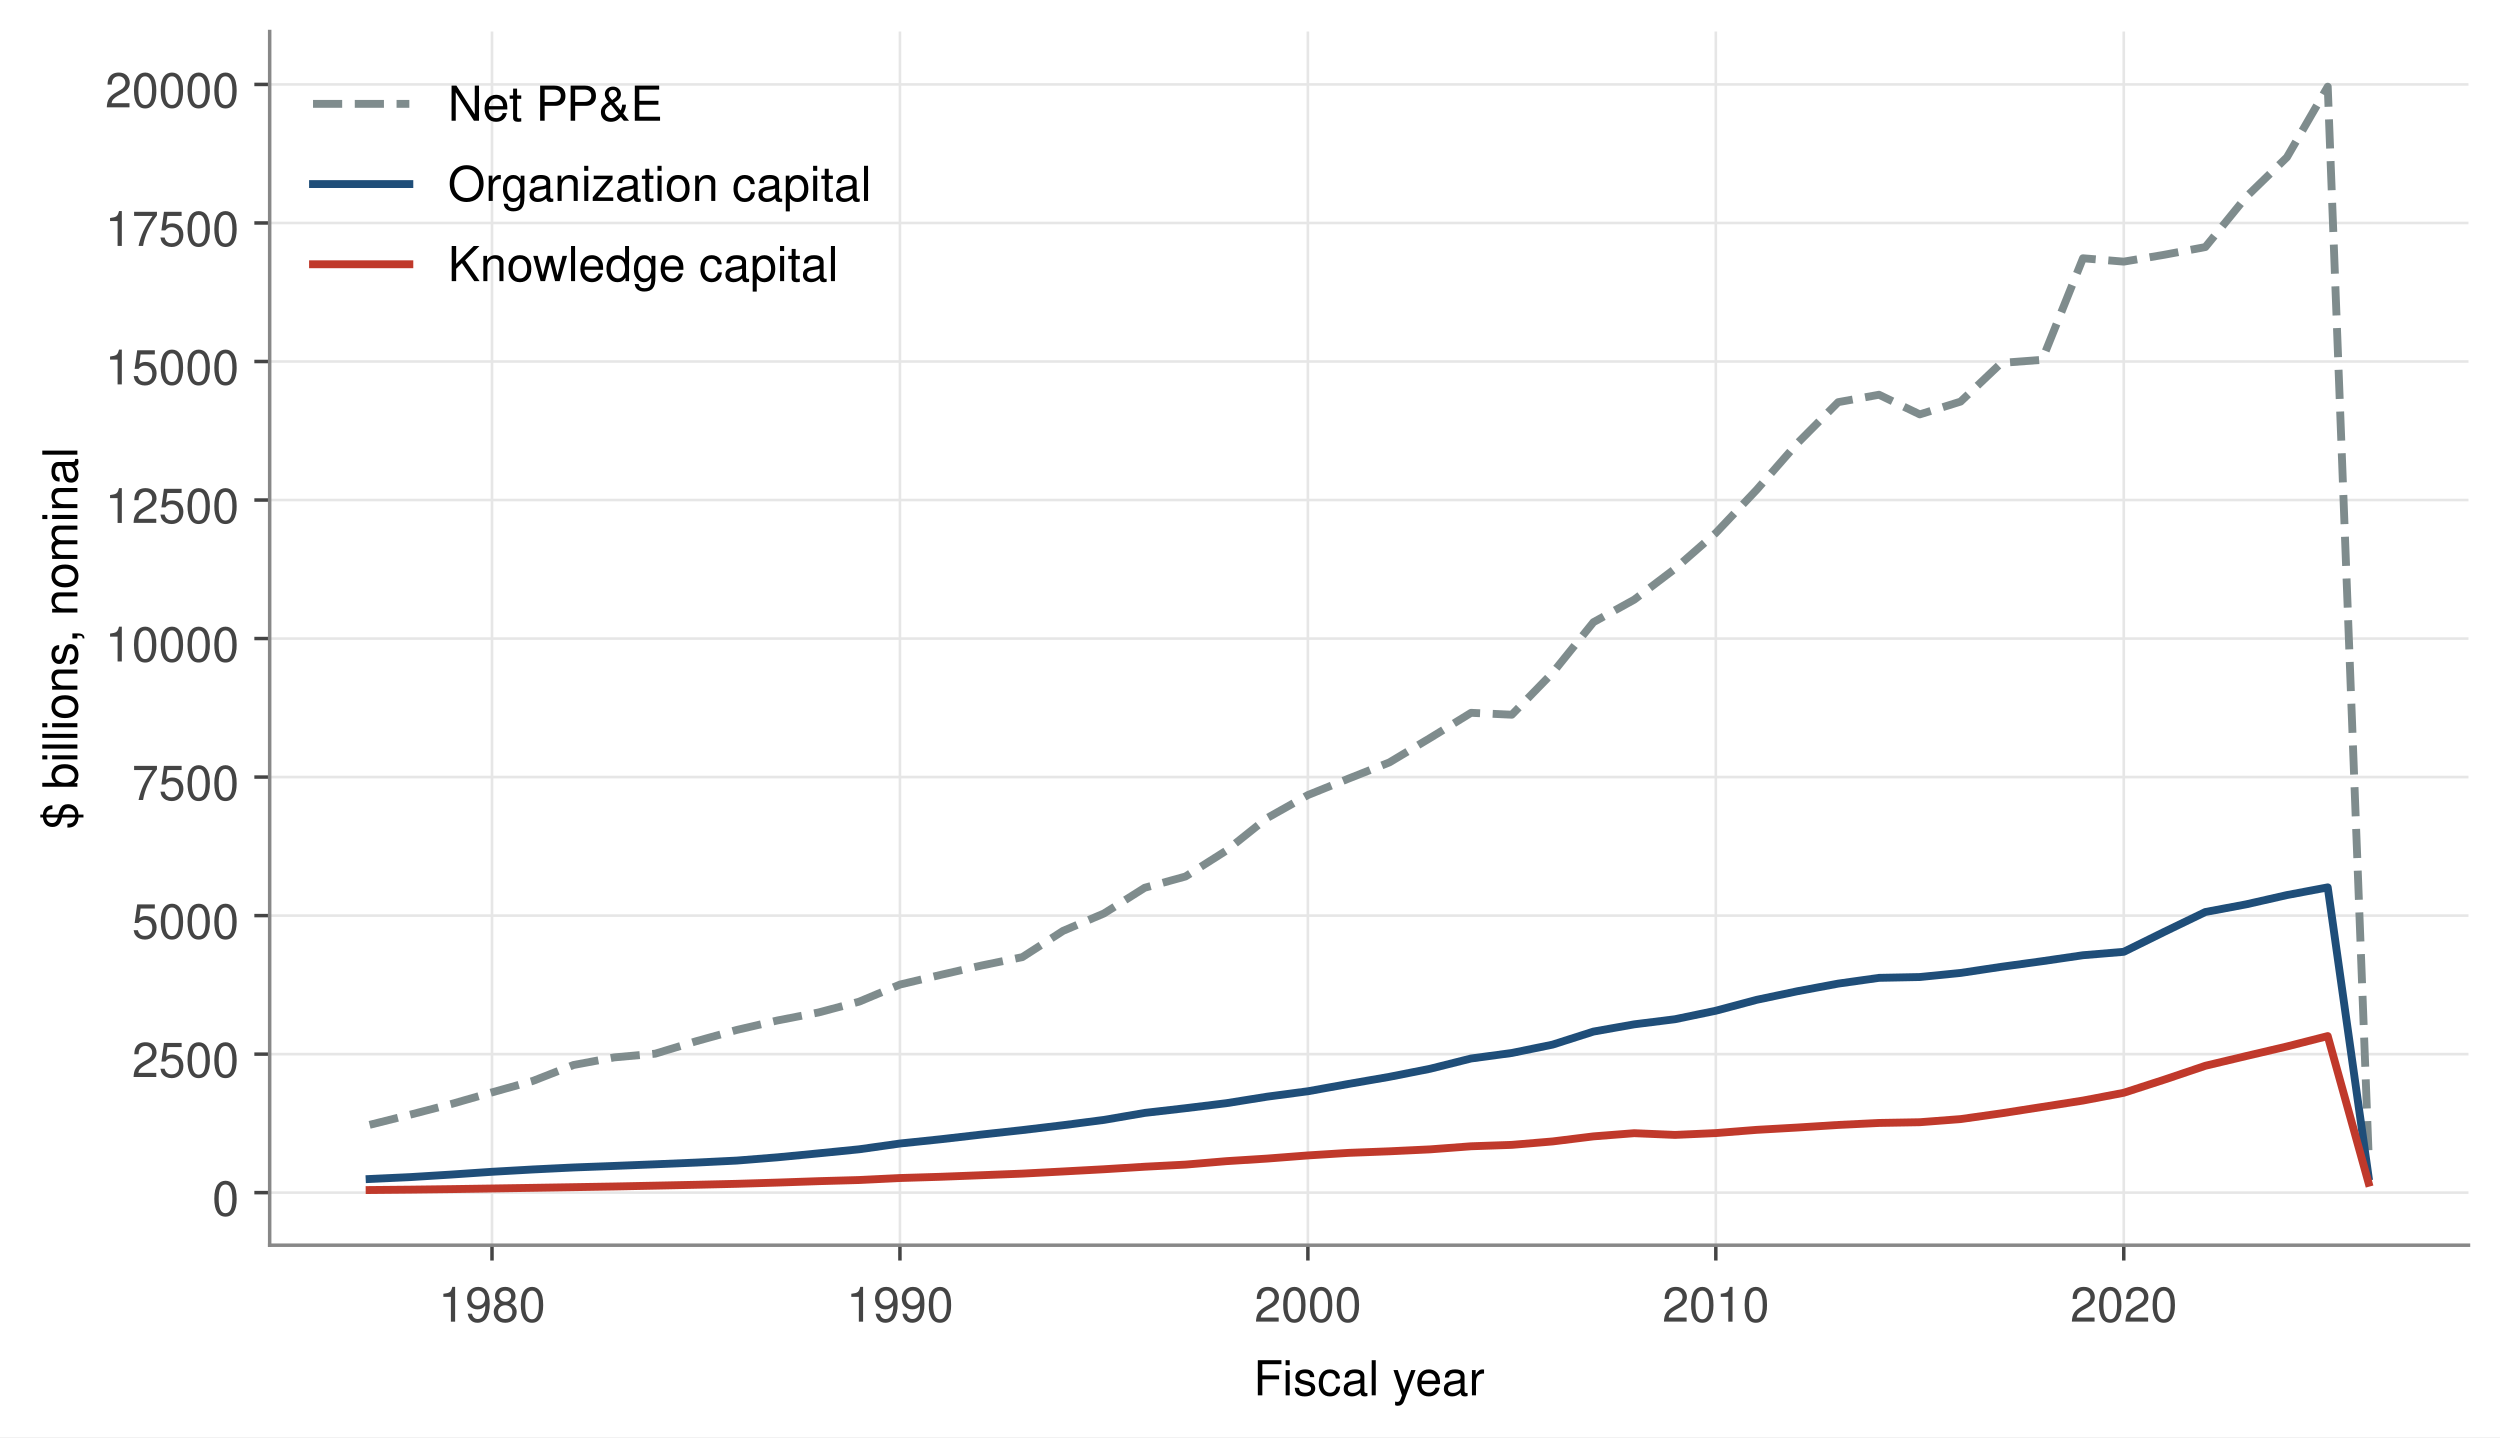
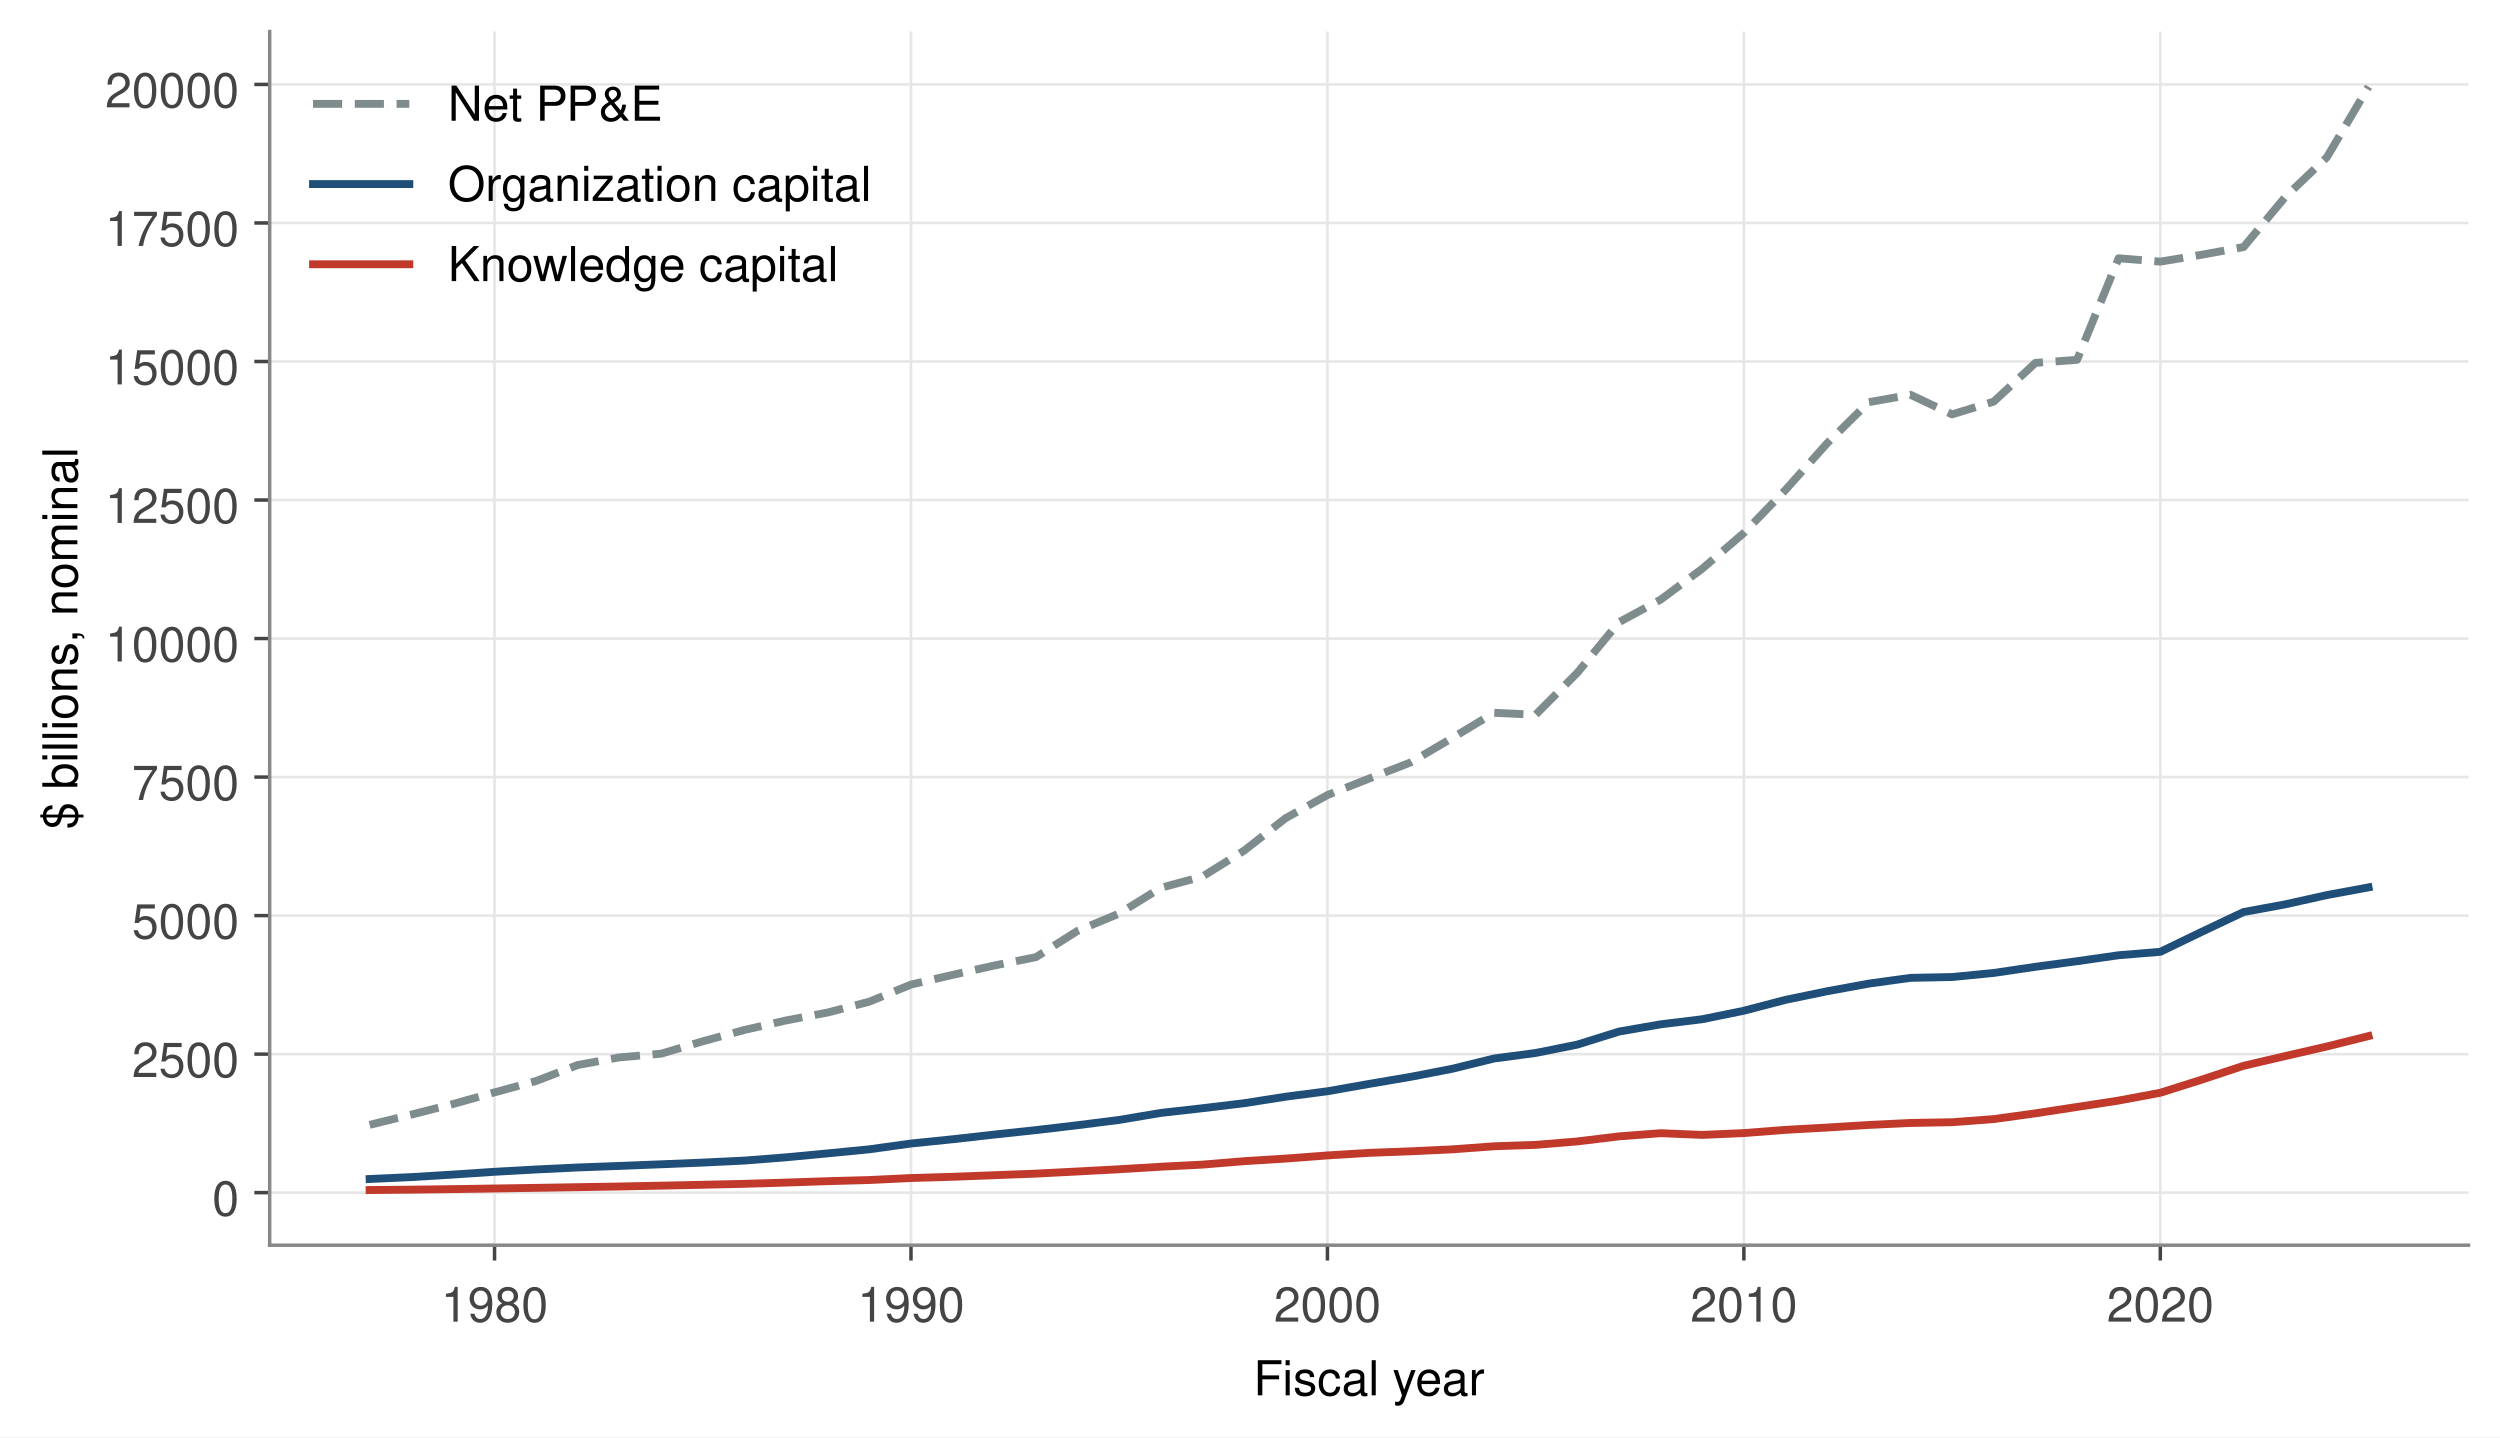
<svg xmlns="http://www.w3.org/2000/svg" xmlns:xlink="http://www.w3.org/1999/xlink" width="570.992pt" height="328.23pt" viewBox="0 0 570.992 328.23" version="1.1">
  <defs>
    <style type="text/css">*{stroke-linejoin: round; stroke-linecap: butt}</style>
  </defs>
  <g id="figure_1">
    <g id="patch_1">
      <path d="M 0 328.23  L 570.992 328.23  L 570.992 0  L 0 0  z " style="fill: #ffffff" />
    </g>
    <g id="axes_1">
      <g id="patch_2">
        <path d="M 61.592 284.4  L 563.792 284.4  L 563.792 7.2  L 61.592 7.2  z " style="fill: #ffffff" />
      </g>
      <g id="matplotlib.axis_1">
        <g id="xtick_1">
          <g id="line2d_1">
-             <path d="M 112.371 284.4  L 112.371 7.2  " clip-path="url(#p7005c962af)" style="fill: none; stroke: #e6e6e6; stroke-width: 0.6; stroke-linecap: square" />
+             <path d="M 112.953 284.4  L 112.953 7.2  " clip-path="url(#p0e9d3210b5)" style="fill: none; stroke: #e6e6e6; stroke-width: 0.6; stroke-linecap: square" />
          </g>
          <g id="line2d_2">
            <defs>
-               <path id="m1ddd81d75e" d="M 0 0  L 0 3.5  " style="stroke: #444444; stroke-width: 0.8" />
+               <path id="m6883ff14db" d="M 0 0  L 0 3.5  " style="stroke: #444444; stroke-width: 0.8" />
            </defs>
            <g>
-               <use xlink:href="#m1ddd81d75e" x="112.371" y="284.4" style="fill: #444444; stroke: #444444; stroke-width: 0.8" />
+               <use xlink:href="#m6883ff14db" x="112.953" y="284.4" style="fill: #444444; stroke: #444444; stroke-width: 0.8" />
            </g>
          </g>
          <g id="text_1">
-             <text style="font-size: 11px; font-family: 'Helvetica Neue', 'Helvetica', 'Arial', 'DejaVu Sans', sans-serif; text-anchor: middle; fill: #444444" x="112.371" y="301.872" transform="rotate(-0 112.3706 301.872)">1980</text>
+             <text style="font-size: 11px; font-family: 'Helvetica Neue', 'Helvetica', 'Arial', 'DejaVu Sans', sans-serif; text-anchor: middle; fill: #444444" x="112.953" y="301.872" transform="rotate(-0 112.9529 301.872)">1980</text>
          </g>
        </g>
        <g id="xtick_2">
          <g id="line2d_3">
-             <path d="M 205.543 284.4  L 205.543 7.2  " clip-path="url(#p7005c962af)" style="fill: none; stroke: #e6e6e6; stroke-width: 0.6; stroke-linecap: square" />
+             <path d="M 208.067 284.4  L 208.067 7.2  " clip-path="url(#p0e9d3210b5)" style="fill: none; stroke: #e6e6e6; stroke-width: 0.6; stroke-linecap: square" />
          </g>
          <g id="line2d_4">
            <g>
-               <use xlink:href="#m1ddd81d75e" x="205.543" y="284.4" style="fill: #444444; stroke: #444444; stroke-width: 0.8" />
+               <use xlink:href="#m6883ff14db" x="208.067" y="284.4" style="fill: #444444; stroke: #444444; stroke-width: 0.8" />
            </g>
          </g>
          <g id="text_2">
-             <text style="font-size: 11px; font-family: 'Helvetica Neue', 'Helvetica', 'Arial', 'DejaVu Sans', sans-serif; text-anchor: middle; fill: #444444" x="205.543" y="301.872" transform="rotate(-0 205.5431 301.872)">1990</text>
+             <text style="font-size: 11px; font-family: 'Helvetica Neue', 'Helvetica', 'Arial', 'DejaVu Sans', sans-serif; text-anchor: middle; fill: #444444" x="208.067" y="301.872" transform="rotate(-0 208.0666 301.872)">1990</text>
          </g>
        </g>
        <g id="xtick_3">
          <g id="line2d_5">
-             <path d="M 298.716 284.4  L 298.716 7.2  " clip-path="url(#p7005c962af)" style="fill: none; stroke: #e6e6e6; stroke-width: 0.6; stroke-linecap: square" />
+             <path d="M 303.18 284.4  L 303.18 7.2  " clip-path="url(#p0e9d3210b5)" style="fill: none; stroke: #e6e6e6; stroke-width: 0.6; stroke-linecap: square" />
          </g>
          <g id="line2d_6">
            <g>
-               <use xlink:href="#m1ddd81d75e" x="298.716" y="284.4" style="fill: #444444; stroke: #444444; stroke-width: 0.8" />
+               <use xlink:href="#m6883ff14db" x="303.18" y="284.4" style="fill: #444444; stroke: #444444; stroke-width: 0.8" />
            </g>
          </g>
          <g id="text_3">
-             <text style="font-size: 11px; font-family: 'Helvetica Neue', 'Helvetica', 'Arial', 'DejaVu Sans', sans-serif; text-anchor: middle; fill: #444444" x="298.716" y="301.872" transform="rotate(-0 298.7157 301.872)">2000</text>
+             <text style="font-size: 11px; font-family: 'Helvetica Neue', 'Helvetica', 'Arial', 'DejaVu Sans', sans-serif; text-anchor: middle; fill: #444444" x="303.18" y="301.872" transform="rotate(-0 303.1802 301.872)">2000</text>
          </g>
        </g>
        <g id="xtick_4">
          <g id="line2d_7">
-             <path d="M 391.888 284.4  L 391.888 7.2  " clip-path="url(#p7005c962af)" style="fill: none; stroke: #e6e6e6; stroke-width: 0.6; stroke-linecap: square" />
+             <path d="M 398.294 284.4  L 398.294 7.2  " clip-path="url(#p0e9d3210b5)" style="fill: none; stroke: #e6e6e6; stroke-width: 0.6; stroke-linecap: square" />
          </g>
          <g id="line2d_8">
            <g>
-               <use xlink:href="#m1ddd81d75e" x="391.888" y="284.4" style="fill: #444444; stroke: #444444; stroke-width: 0.8" />
+               <use xlink:href="#m6883ff14db" x="398.294" y="284.4" style="fill: #444444; stroke: #444444; stroke-width: 0.8" />
            </g>
          </g>
          <g id="text_4">
-             <text style="font-size: 11px; font-family: 'Helvetica Neue', 'Helvetica', 'Arial', 'DejaVu Sans', sans-serif; text-anchor: middle; fill: #444444" x="391.888" y="301.872" transform="rotate(-0 391.8882 301.872)">2010</text>
+             <text style="font-size: 11px; font-family: 'Helvetica Neue', 'Helvetica', 'Arial', 'DejaVu Sans', sans-serif; text-anchor: middle; fill: #444444" x="398.294" y="301.872" transform="rotate(-0 398.2938 301.872)">2010</text>
          </g>
        </g>
        <g id="xtick_5">
          <g id="line2d_9">
-             <path d="M 485.061 284.4  L 485.061 7.2  " clip-path="url(#p7005c962af)" style="fill: none; stroke: #e6e6e6; stroke-width: 0.6; stroke-linecap: square" />
+             <path d="M 493.407 284.4  L 493.407 7.2  " clip-path="url(#p0e9d3210b5)" style="fill: none; stroke: #e6e6e6; stroke-width: 0.6; stroke-linecap: square" />
          </g>
          <g id="line2d_10">
            <g>
-               <use xlink:href="#m1ddd81d75e" x="485.061" y="284.4" style="fill: #444444; stroke: #444444; stroke-width: 0.8" />
+               <use xlink:href="#m6883ff14db" x="493.407" y="284.4" style="fill: #444444; stroke: #444444; stroke-width: 0.8" />
            </g>
          </g>
          <g id="text_5">
-             <text style="font-size: 11px; font-family: 'Helvetica Neue', 'Helvetica', 'Arial', 'DejaVu Sans', sans-serif; text-anchor: middle; fill: #444444" x="485.061" y="301.872" transform="rotate(-0 485.0608 301.872)">2020</text>
+             <text style="font-size: 11px; font-family: 'Helvetica Neue', 'Helvetica', 'Arial', 'DejaVu Sans', sans-serif; text-anchor: middle; fill: #444444" x="493.407" y="301.872" transform="rotate(-0 493.4075 301.872)">2020</text>
          </g>
        </g>
        <g id="text_6">
          <text style="font-size: 11px; font-family: 'Helvetica Neue', 'Helvetica', 'Arial', 'DejaVu Sans', sans-serif; text-anchor: middle" x="312.692" y="318.687" transform="rotate(-0 312.6916 318.687)">Fiscal year</text>
        </g>
      </g>
      <g id="matplotlib.axis_2">
        <g id="ytick_1">
          <g id="line2d_11">
-             <path d="M 61.592 272.396  L 563.792 272.396  " clip-path="url(#p7005c962af)" style="fill: none; stroke: #e6e6e6; stroke-width: 0.6; stroke-linecap: square" />
+             <path d="M 61.592 272.396  L 563.792 272.396  " clip-path="url(#p0e9d3210b5)" style="fill: none; stroke: #e6e6e6; stroke-width: 0.6; stroke-linecap: square" />
          </g>
          <g id="line2d_12">
            <defs>
-               <path id="m7a24c17a78" d="M 0 0  L -3.5 0  " style="stroke: #444444; stroke-width: 0.8" />
+               <path id="ma3db8f0b78" d="M 0 0  L -3.5 0  " style="stroke: #444444; stroke-width: 0.8" />
            </defs>
            <g>
-               <use xlink:href="#m7a24c17a78" x="61.592" y="272.396" style="fill: #444444; stroke: #444444; stroke-width: 0.8" />
+               <use xlink:href="#ma3db8f0b78" x="61.592" y="272.396" style="fill: #444444; stroke: #444444; stroke-width: 0.8" />
            </g>
          </g>
          <g id="text_7">
            <text style="font-size: 11px; font-family: 'Helvetica Neue', 'Helvetica', 'Arial', 'DejaVu Sans', sans-serif; text-anchor: end; fill: #444444" x="54.592" y="277.632" transform="rotate(-0 54.59156 277.6324)">0</text>
          </g>
        </g>
        <g id="ytick_2">
          <g id="line2d_13">
-             <path d="M 61.592 240.758  L 563.792 240.758  " clip-path="url(#p7005c962af)" style="fill: none; stroke: #e6e6e6; stroke-width: 0.6; stroke-linecap: square" />
+             <path d="M 61.592 240.758  L 563.792 240.758  " clip-path="url(#p0e9d3210b5)" style="fill: none; stroke: #e6e6e6; stroke-width: 0.6; stroke-linecap: square" />
          </g>
          <g id="line2d_14">
            <g>
-               <use xlink:href="#m7a24c17a78" x="61.592" y="240.758" style="fill: #444444; stroke: #444444; stroke-width: 0.8" />
+               <use xlink:href="#ma3db8f0b78" x="61.592" y="240.758" style="fill: #444444; stroke: #444444; stroke-width: 0.8" />
            </g>
          </g>
          <g id="text_8">
            <text style="font-size: 11px; font-family: 'Helvetica Neue', 'Helvetica', 'Arial', 'DejaVu Sans', sans-serif; text-anchor: end; fill: #444444" x="54.592" y="245.994" transform="rotate(-0 54.59156 245.9937)">2500</text>
          </g>
        </g>
        <g id="ytick_3">
          <g id="line2d_15">
-             <path d="M 61.592 209.119  L 563.792 209.119  " clip-path="url(#p7005c962af)" style="fill: none; stroke: #e6e6e6; stroke-width: 0.6; stroke-linecap: square" />
+             <path d="M 61.592 209.119  L 563.792 209.119  " clip-path="url(#p0e9d3210b5)" style="fill: none; stroke: #e6e6e6; stroke-width: 0.6; stroke-linecap: square" />
          </g>
          <g id="line2d_16">
            <g>
-               <use xlink:href="#m7a24c17a78" x="61.592" y="209.119" style="fill: #444444; stroke: #444444; stroke-width: 0.8" />
+               <use xlink:href="#ma3db8f0b78" x="61.592" y="209.119" style="fill: #444444; stroke: #444444; stroke-width: 0.8" />
            </g>
          </g>
          <g id="text_9">
            <text style="font-size: 11px; font-family: 'Helvetica Neue', 'Helvetica', 'Arial', 'DejaVu Sans', sans-serif; text-anchor: end; fill: #444444" x="54.592" y="214.355" transform="rotate(-0 54.59156 214.355)">5000</text>
          </g>
        </g>
        <g id="ytick_4">
          <g id="line2d_17">
-             <path d="M 61.592 177.48  L 563.792 177.48  " clip-path="url(#p7005c962af)" style="fill: none; stroke: #e6e6e6; stroke-width: 0.6; stroke-linecap: square" />
+             <path d="M 61.592 177.48  L 563.792 177.48  " clip-path="url(#p0e9d3210b5)" style="fill: none; stroke: #e6e6e6; stroke-width: 0.6; stroke-linecap: square" />
          </g>
          <g id="line2d_18">
            <g>
-               <use xlink:href="#m7a24c17a78" x="61.592" y="177.48" style="fill: #444444; stroke: #444444; stroke-width: 0.8" />
+               <use xlink:href="#ma3db8f0b78" x="61.592" y="177.48" style="fill: #444444; stroke: #444444; stroke-width: 0.8" />
            </g>
          </g>
          <g id="text_10">
            <text style="font-size: 11px; font-family: 'Helvetica Neue', 'Helvetica', 'Arial', 'DejaVu Sans', sans-serif; text-anchor: end; fill: #444444" x="54.592" y="182.716" transform="rotate(-0 54.59156 182.7164)">7500</text>
          </g>
        </g>
        <g id="ytick_5">
          <g id="line2d_19">
-             <path d="M 61.592 145.842  L 563.792 145.842  " clip-path="url(#p7005c962af)" style="fill: none; stroke: #e6e6e6; stroke-width: 0.6; stroke-linecap: square" />
+             <path d="M 61.592 145.842  L 563.792 145.842  " clip-path="url(#p0e9d3210b5)" style="fill: none; stroke: #e6e6e6; stroke-width: 0.6; stroke-linecap: square" />
          </g>
          <g id="line2d_20">
            <g>
-               <use xlink:href="#m7a24c17a78" x="61.592" y="145.842" style="fill: #444444; stroke: #444444; stroke-width: 0.8" />
+               <use xlink:href="#ma3db8f0b78" x="61.592" y="145.842" style="fill: #444444; stroke: #444444; stroke-width: 0.8" />
            </g>
          </g>
          <g id="text_11">
            <text style="font-size: 11px; font-family: 'Helvetica Neue', 'Helvetica', 'Arial', 'DejaVu Sans', sans-serif; text-anchor: end; fill: #444444" x="54.592" y="151.078" transform="rotate(-0 54.59156 151.0777)">10000</text>
          </g>
        </g>
        <g id="ytick_6">
          <g id="line2d_21">
-             <path d="M 61.592 114.203  L 563.792 114.203  " clip-path="url(#p7005c962af)" style="fill: none; stroke: #e6e6e6; stroke-width: 0.6; stroke-linecap: square" />
+             <path d="M 61.592 114.203  L 563.792 114.203  " clip-path="url(#p0e9d3210b5)" style="fill: none; stroke: #e6e6e6; stroke-width: 0.6; stroke-linecap: square" />
          </g>
          <g id="line2d_22">
            <g>
-               <use xlink:href="#m7a24c17a78" x="61.592" y="114.203" style="fill: #444444; stroke: #444444; stroke-width: 0.8" />
+               <use xlink:href="#ma3db8f0b78" x="61.592" y="114.203" style="fill: #444444; stroke: #444444; stroke-width: 0.8" />
            </g>
          </g>
          <g id="text_12">
            <text style="font-size: 11px; font-family: 'Helvetica Neue', 'Helvetica', 'Arial', 'DejaVu Sans', sans-serif; text-anchor: end; fill: #444444" x="54.592" y="119.439" transform="rotate(-0 54.59156 119.439)">12500</text>
          </g>
        </g>
        <g id="ytick_7">
          <g id="line2d_23">
-             <path d="M 61.592 82.564  L 563.792 82.564  " clip-path="url(#p7005c962af)" style="fill: none; stroke: #e6e6e6; stroke-width: 0.6; stroke-linecap: square" />
+             <path d="M 61.592 82.564  L 563.792 82.564  " clip-path="url(#p0e9d3210b5)" style="fill: none; stroke: #e6e6e6; stroke-width: 0.6; stroke-linecap: square" />
          </g>
          <g id="line2d_24">
            <g>
-               <use xlink:href="#m7a24c17a78" x="61.592" y="82.564" style="fill: #444444; stroke: #444444; stroke-width: 0.8" />
+               <use xlink:href="#ma3db8f0b78" x="61.592" y="82.564" style="fill: #444444; stroke: #444444; stroke-width: 0.8" />
            </g>
          </g>
          <g id="text_13">
            <text style="font-size: 11px; font-family: 'Helvetica Neue', 'Helvetica', 'Arial', 'DejaVu Sans', sans-serif; text-anchor: end; fill: #444444" x="54.592" y="87.8" transform="rotate(-0 54.59156 87.80027)">15000</text>
          </g>
        </g>
        <g id="ytick_8">
          <g id="line2d_25">
-             <path d="M 61.592 50.926  L 563.792 50.926  " clip-path="url(#p7005c962af)" style="fill: none; stroke: #e6e6e6; stroke-width: 0.6; stroke-linecap: square" />
+             <path d="M 61.592 50.926  L 563.792 50.926  " clip-path="url(#p0e9d3210b5)" style="fill: none; stroke: #e6e6e6; stroke-width: 0.6; stroke-linecap: square" />
          </g>
          <g id="line2d_26">
            <g>
-               <use xlink:href="#m7a24c17a78" x="61.592" y="50.926" style="fill: #444444; stroke: #444444; stroke-width: 0.8" />
+               <use xlink:href="#ma3db8f0b78" x="61.592" y="50.926" style="fill: #444444; stroke: #444444; stroke-width: 0.8" />
            </g>
          </g>
          <g id="text_14">
            <text style="font-size: 11px; font-family: 'Helvetica Neue', 'Helvetica', 'Arial', 'DejaVu Sans', sans-serif; text-anchor: end; fill: #444444" x="54.592" y="56.162" transform="rotate(-0 54.59156 56.16158)">17500</text>
          </g>
        </g>
        <g id="ytick_9">
          <g id="line2d_27">
-             <path d="M 61.592 19.287  L 563.792 19.287  " clip-path="url(#p7005c962af)" style="fill: none; stroke: #e6e6e6; stroke-width: 0.6; stroke-linecap: square" />
+             <path d="M 61.592 19.287  L 563.792 19.287  " clip-path="url(#p0e9d3210b5)" style="fill: none; stroke: #e6e6e6; stroke-width: 0.6; stroke-linecap: square" />
          </g>
          <g id="line2d_28">
            <g>
-               <use xlink:href="#m7a24c17a78" x="61.592" y="19.287" style="fill: #444444; stroke: #444444; stroke-width: 0.8" />
+               <use xlink:href="#ma3db8f0b78" x="61.592" y="19.287" style="fill: #444444; stroke: #444444; stroke-width: 0.8" />
            </g>
          </g>
          <g id="text_15">
            <text style="font-size: 11px; font-family: 'Helvetica Neue', 'Helvetica', 'Arial', 'DejaVu Sans', sans-serif; text-anchor: end; fill: #444444" x="54.592" y="24.523" transform="rotate(-0 54.59156 24.52289)">20000</text>
          </g>
        </g>
        <g id="text_16">
          <text style="font-size: 11px; font-family: 'Helvetica Neue', 'Helvetica', 'Arial', 'DejaVu Sans', sans-serif; text-anchor: middle" x="17.672" y="145.8" transform="rotate(-90 17.672 145.8)">$ billions, nominal</text>
        </g>
      </g>
      <g id="line2d_29">
-         <path d="M 84.419 256.912  L 93.736 254.576  L 103.053 252.163  L 112.371 249.494  L 121.688 246.889  L 131.005 243.237  L 140.322 241.503  L 149.64 240.66  L 158.957 237.829  L 168.274 235.238  L 177.591 233.065  L 186.909 231.254  L 196.226 228.776  L 205.543 224.872  L 214.86 222.655  L 224.178 220.522  L 233.495 218.608  L 242.812 212.602  L 252.129 208.637  L 261.447 202.76  L 270.764 200.189  L 280.081 194.275  L 289.398 186.838  L 298.716 181.591  L 308.033 177.822  L 317.35 174.123  L 326.667 168.535  L 335.985 162.806  L 345.302 163.239  L 354.619 153.666  L 363.936 142.108  L 373.254 136.961  L 382.571 129.892  L 391.888 121.723  L 401.205 111.879  L 410.523 101.232  L 419.84 91.851  L 429.157 90.158  L 438.474 94.644  L 447.792 91.726  L 457.109 82.886  L 466.426 82.183  L 475.744 58.987  L 485.061 59.756  L 494.378 58.177  L 503.695 56.427  L 513.013 44.982  L 522.33 35.92  L 531.647 19.8  L 540.964 263.178  " clip-path="url(#p7005c962af)" style="fill: none; stroke-dasharray: 6.66,2.88; stroke-dashoffset: 0; stroke: #7f8c8d; stroke-width: 1.8" />
+         <path d="M 84.419 256.912  L 93.93 254.576  L 103.442 252.163  L 112.953 249.494  L 122.464 246.889  L 131.976 243.237  L 141.487 241.503  L 150.998 240.66  L 160.51 237.829  L 170.021 235.238  L 179.532 233.065  L 189.044 231.254  L 198.555 228.776  L 208.067 224.872  L 217.578 222.655  L 227.089 220.522  L 236.601 218.608  L 246.112 212.602  L 255.623 208.637  L 265.135 202.76  L 274.646 200.189  L 284.157 194.275  L 293.669 186.838  L 303.18 181.591  L 312.692 177.822  L 322.203 174.123  L 331.714 168.535  L 341.226 162.806  L 350.737 163.239  L 360.248 153.666  L 369.76 142.108  L 379.271 136.961  L 388.782 129.892  L 398.294 121.723  L 407.805 111.879  L 417.317 101.232  L 426.828 91.851  L 436.339 90.158  L 445.851 94.644  L 455.362 91.726  L 464.873 82.886  L 474.385 82.183  L 483.896 58.987  L 493.407 59.756  L 502.919 58.177  L 512.43 56.427  L 521.942 44.982  L 531.453 35.92  L 540.964 19.8  " clip-path="url(#p0e9d3210b5)" style="fill: none; stroke-dasharray: 6.66,2.88; stroke-dashoffset: 0; stroke: #7f8c8d; stroke-width: 1.8" />
      </g>
      <g id="line2d_30">
-         <path d="M 84.419 269.282  L 93.736 268.845  L 103.053 268.266  L 112.371 267.633  L 121.688 267.103  L 131.005 266.646  L 140.322 266.294  L 149.64 265.921  L 158.957 265.532  L 168.274 265.072  L 177.591 264.327  L 186.909 263.426  L 196.226 262.495  L 205.543 261.175  L 214.86 260.202  L 224.178 259.128  L 233.495 258.111  L 242.812 256.992  L 252.129 255.785  L 261.447 254.184  L 270.764 253.113  L 280.081 251.968  L 289.398 250.478  L 298.716 249.241  L 308.033 247.561  L 317.35 245.943  L 326.667 244.097  L 335.985 241.757  L 345.302 240.496  L 354.619 238.585  L 363.936 235.61  L 373.254 233.954  L 382.571 232.787  L 391.888 230.847  L 401.205 228.36  L 410.523 226.394  L 419.84 224.653  L 429.157 223.338  L 438.474 223.15  L 447.792 222.217  L 457.109 220.815  L 466.426 219.535  L 475.744 218.172  L 485.061 217.393  L 494.378 212.801  L 503.695 208.298  L 513.013 206.548  L 522.33 204.431  L 531.647 202.672  L 540.964 268.686  " clip-path="url(#p7005c962af)" style="fill: none; stroke: #1f4e79; stroke-width: 1.8; stroke-linecap: square" />
+         <path d="M 84.419 269.282  L 93.93 268.845  L 103.442 268.266  L 112.953 267.633  L 122.464 267.103  L 131.976 266.646  L 141.487 266.294  L 150.998 265.921  L 160.51 265.532  L 170.021 265.072  L 179.532 264.327  L 189.044 263.426  L 198.555 262.495  L 208.067 261.175  L 217.578 260.202  L 227.089 259.128  L 236.601 258.111  L 246.112 256.992  L 255.623 255.785  L 265.135 254.184  L 274.646 253.113  L 284.157 251.968  L 293.669 250.478  L 303.18 249.241  L 312.692 247.561  L 322.203 245.943  L 331.714 244.097  L 341.226 241.757  L 350.737 240.496  L 360.248 238.585  L 369.76 235.61  L 379.271 233.954  L 388.782 232.787  L 398.294 230.847  L 407.805 228.36  L 417.317 226.394  L 426.828 224.653  L 436.339 223.338  L 445.851 223.15  L 455.362 222.217  L 464.873 220.815  L 474.385 219.535  L 483.896 218.172  L 493.407 217.393  L 502.919 212.801  L 512.43 208.298  L 521.942 206.548  L 531.453 204.431  L 540.964 202.672  " clip-path="url(#p0e9d3210b5)" style="fill: none; stroke: #1f4e79; stroke-width: 1.8; stroke-linecap: square" />
      </g>
      <g id="line2d_31">
-         <path d="M 84.419 271.8  L 93.736 271.711  L 103.053 271.591  L 112.371 271.447  L 121.688 271.301  L 131.005 271.146  L 140.322 270.991  L 149.64 270.799  L 158.957 270.6  L 168.274 270.382  L 177.591 270.097  L 186.909 269.776  L 196.226 269.513  L 205.543 269.058  L 214.86 268.774  L 224.178 268.415  L 233.495 268.052  L 242.812 267.561  L 252.129 267.054  L 261.447 266.477  L 270.764 265.993  L 280.081 265.206  L 289.398 264.616  L 298.716 263.896  L 308.033 263.31  L 317.35 262.953  L 326.667 262.509  L 335.985 261.806  L 345.302 261.485  L 354.619 260.7  L 363.936 259.545  L 373.254 258.817  L 382.571 259.21  L 391.888 258.792  L 401.205 258.055  L 410.523 257.525  L 419.84 256.934  L 429.157 256.479  L 438.474 256.311  L 447.792 255.597  L 457.109 254.281  L 466.426 252.824  L 475.744 251.364  L 485.061 249.585  L 494.378 246.57  L 503.695 243.422  L 513.013 241.2  L 522.33 239.011  L 531.647 236.637  L 540.964 270.136  " clip-path="url(#p7005c962af)" style="fill: none; stroke: #c0392b; stroke-width: 1.8; stroke-linecap: square" />
+         <path d="M 84.419 271.8  L 93.93 271.711  L 103.442 271.591  L 112.953 271.447  L 122.464 271.301  L 131.976 271.146  L 141.487 270.991  L 150.998 270.799  L 160.51 270.6  L 170.021 270.382  L 179.532 270.097  L 189.044 269.776  L 198.555 269.513  L 208.067 269.058  L 217.578 268.774  L 227.089 268.415  L 236.601 268.052  L 246.112 267.561  L 255.623 267.054  L 265.135 266.477  L 274.646 265.993  L 284.157 265.206  L 293.669 264.616  L 303.18 263.896  L 312.692 263.31  L 322.203 262.953  L 331.714 262.509  L 341.226 261.806  L 350.737 261.485  L 360.248 260.7  L 369.76 259.545  L 379.271 258.817  L 388.782 259.21  L 398.294 258.792  L 407.805 258.055  L 417.317 257.525  L 426.828 256.934  L 436.339 256.479  L 445.851 256.311  L 455.362 255.597  L 464.873 254.281  L 474.385 252.824  L 483.896 251.364  L 493.407 249.585  L 502.919 246.57  L 512.43 243.422  L 521.942 241.2  L 531.453 239.011  L 540.964 236.637  " clip-path="url(#p0e9d3210b5)" style="fill: none; stroke: #c0392b; stroke-width: 1.8; stroke-linecap: square" />
      </g>
      <g id="patch_3">
        <path d="M 61.592 284.4  L 61.592 7.2  " style="fill: none; stroke: #888888; stroke-width: 0.8; stroke-linejoin: miter; stroke-linecap: square" />
      </g>
      <g id="patch_4">
        <path d="M 61.592 284.4  L 563.792 284.4  " style="fill: none; stroke: #888888; stroke-width: 0.8; stroke-linejoin: miter; stroke-linecap: square" />
      </g>
      <g id="legend_1">
        <g id="line2d_32">
          <path d="M 71.492 23.722  L 82.492 23.722  L 93.492 23.722  " style="fill: none; stroke-dasharray: 6.66,2.88; stroke-dashoffset: 0; stroke: #7f8c8d; stroke-width: 1.8" />
        </g>
        <g id="text_17">
          <text style="font-size: 11px; font-family: 'Helvetica Neue', 'Helvetica', 'Arial', 'DejaVu Sans', sans-serif; text-anchor: start" x="102.292" y="27.572" transform="rotate(-0 102.2916 27.572)">Net PP&amp;E</text>
        </g>
        <g id="line2d_33">
          <path d="M 71.492 42.037  L 82.492 42.037  L 93.492 42.037  " style="fill: none; stroke: #1f4e79; stroke-width: 1.8; stroke-linecap: square" />
        </g>
        <g id="text_18">
          <text style="font-size: 11px; font-family: 'Helvetica Neue', 'Helvetica', 'Arial', 'DejaVu Sans', sans-serif; text-anchor: start" x="102.292" y="45.887" transform="rotate(-0 102.2916 45.887)">Organization capital</text>
        </g>
        <g id="line2d_34">
          <path d="M 71.492 60.352  L 82.492 60.352  L 93.492 60.352  " style="fill: none; stroke: #c0392b; stroke-width: 1.8; stroke-linecap: square" />
        </g>
        <g id="text_19">
          <text style="font-size: 11px; font-family: 'Helvetica Neue', 'Helvetica', 'Arial', 'DejaVu Sans', sans-serif; text-anchor: start" x="102.292" y="64.202" transform="rotate(-0 102.2916 64.202)">Knowledge capital</text>
        </g>
      </g>
    </g>
  </g>
  <defs>
-     <clipPath id="p7005c962af">
+     <clipPath id="p0e9d3210b5">
      <rect x="61.592" y="7.2" width="502.2" height="277.2" />
    </clipPath>
  </defs>
</svg>
